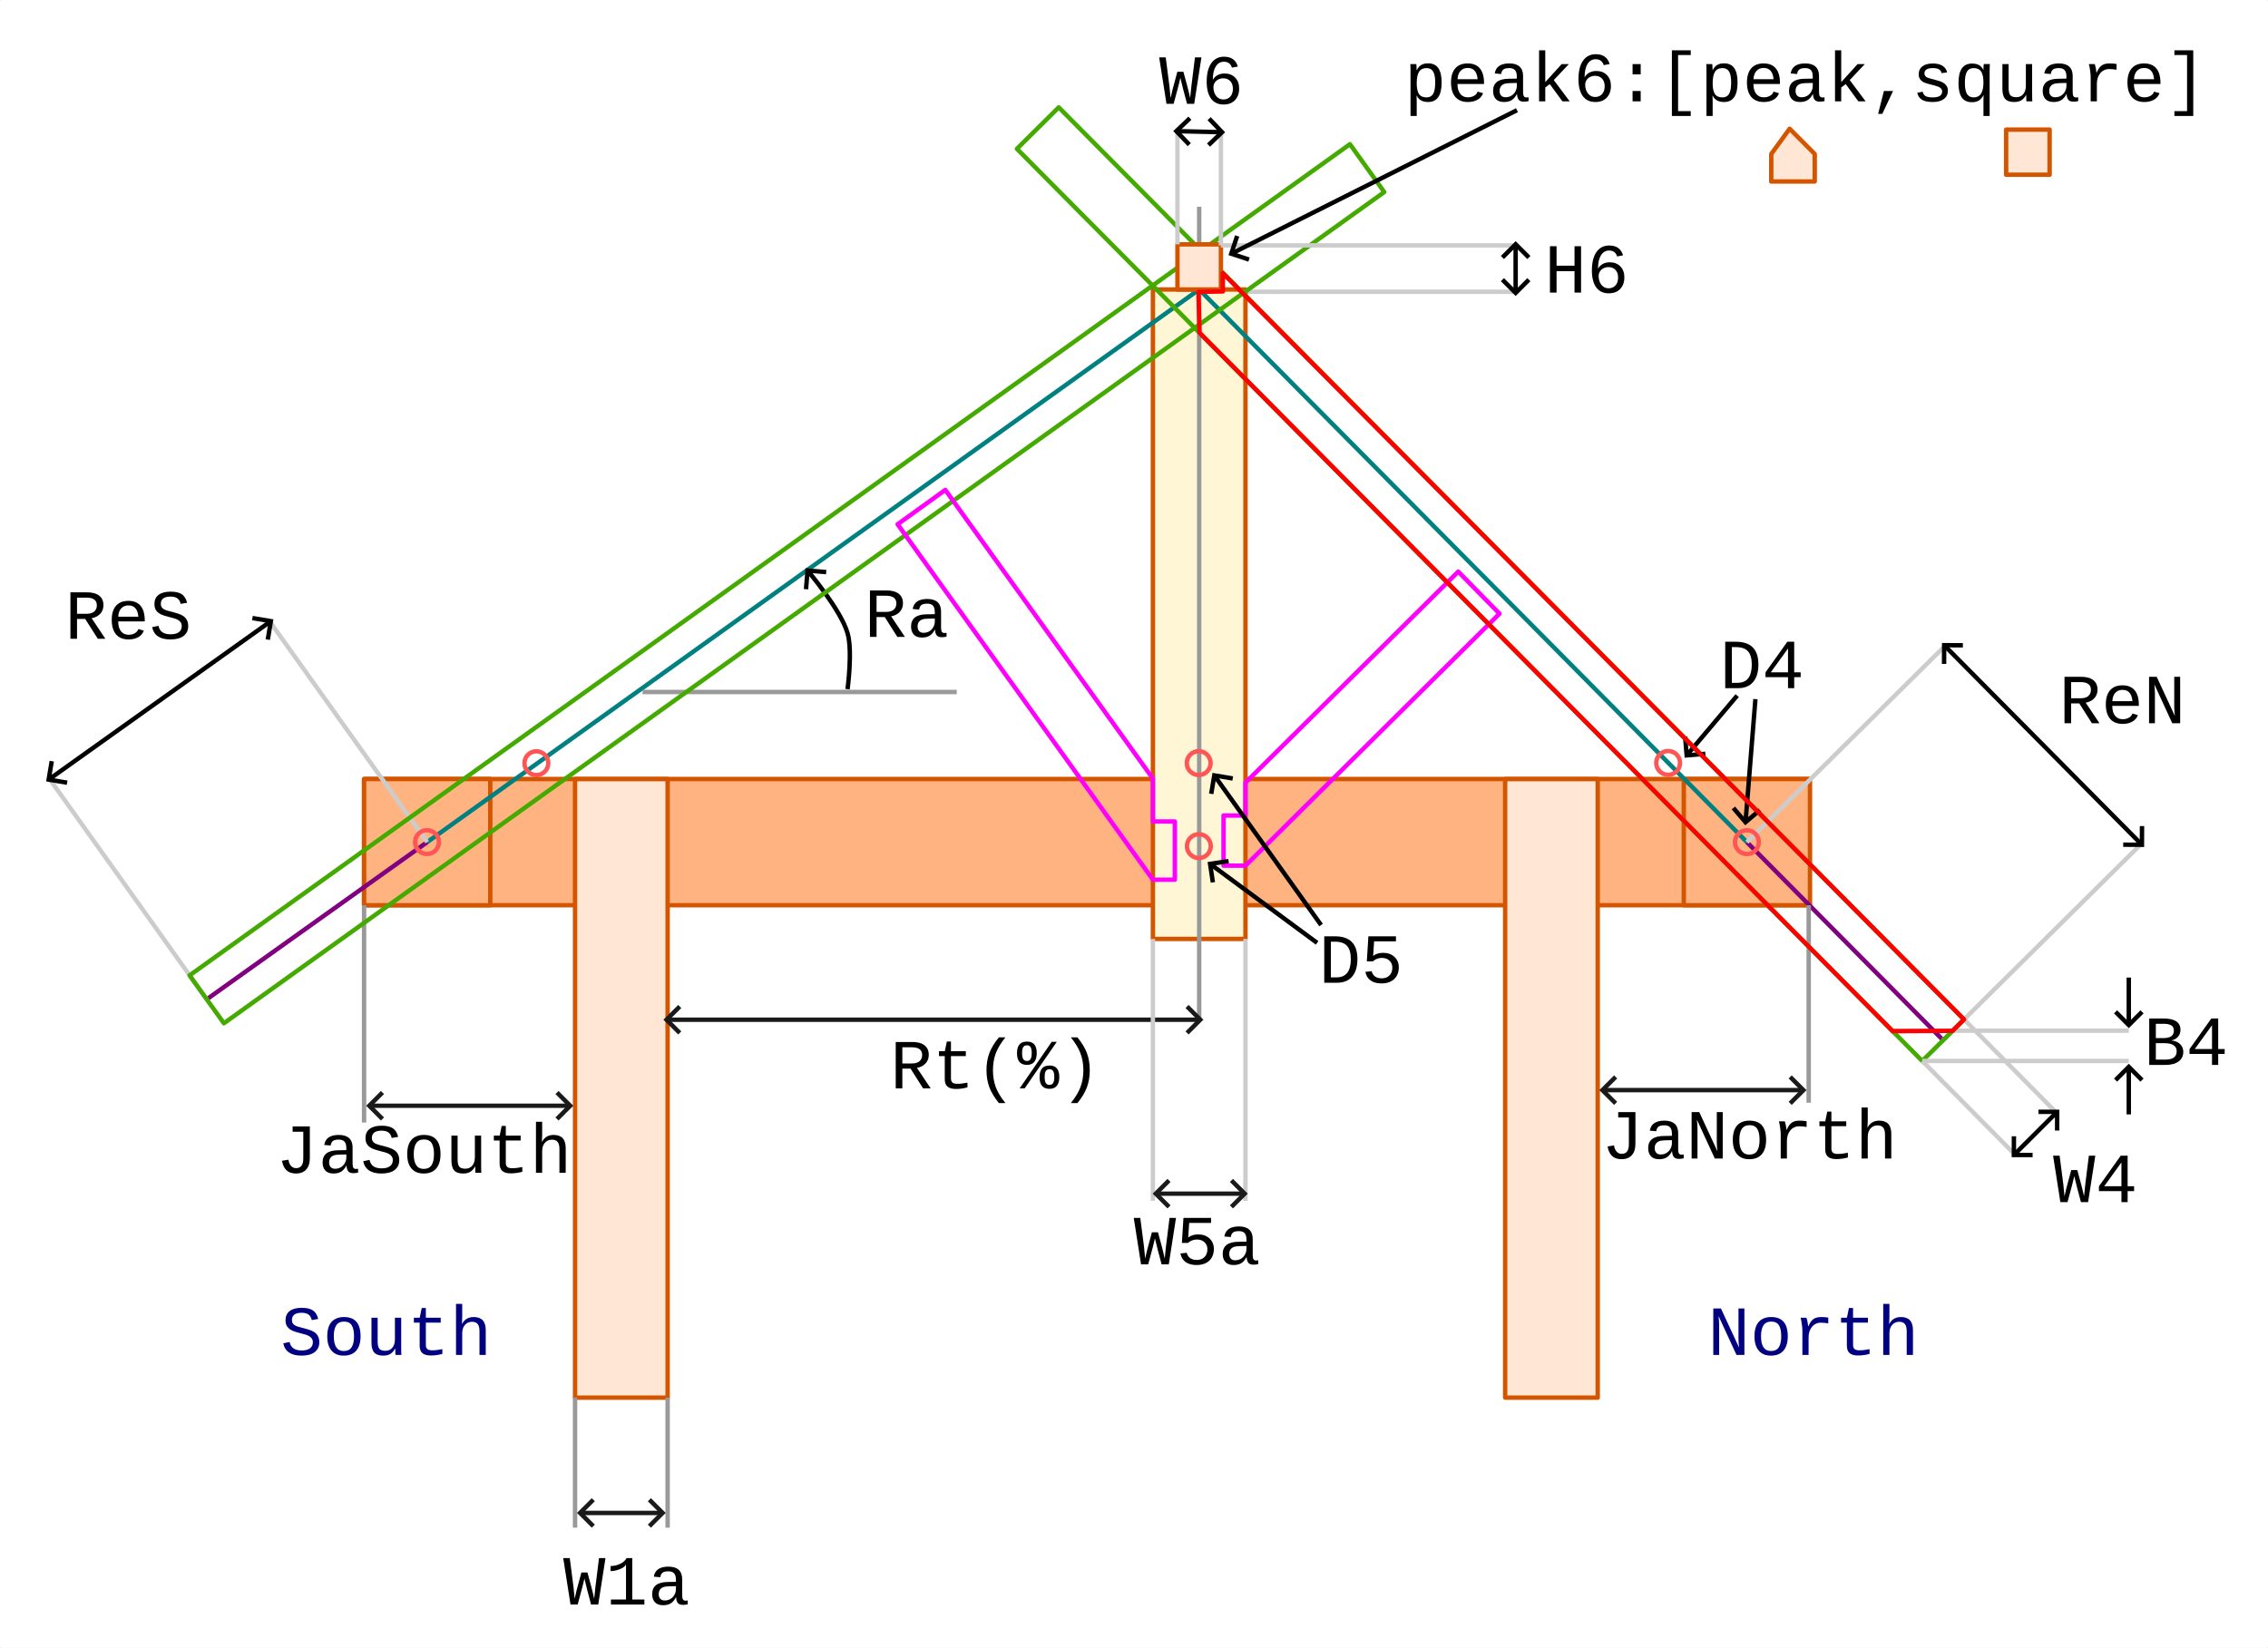
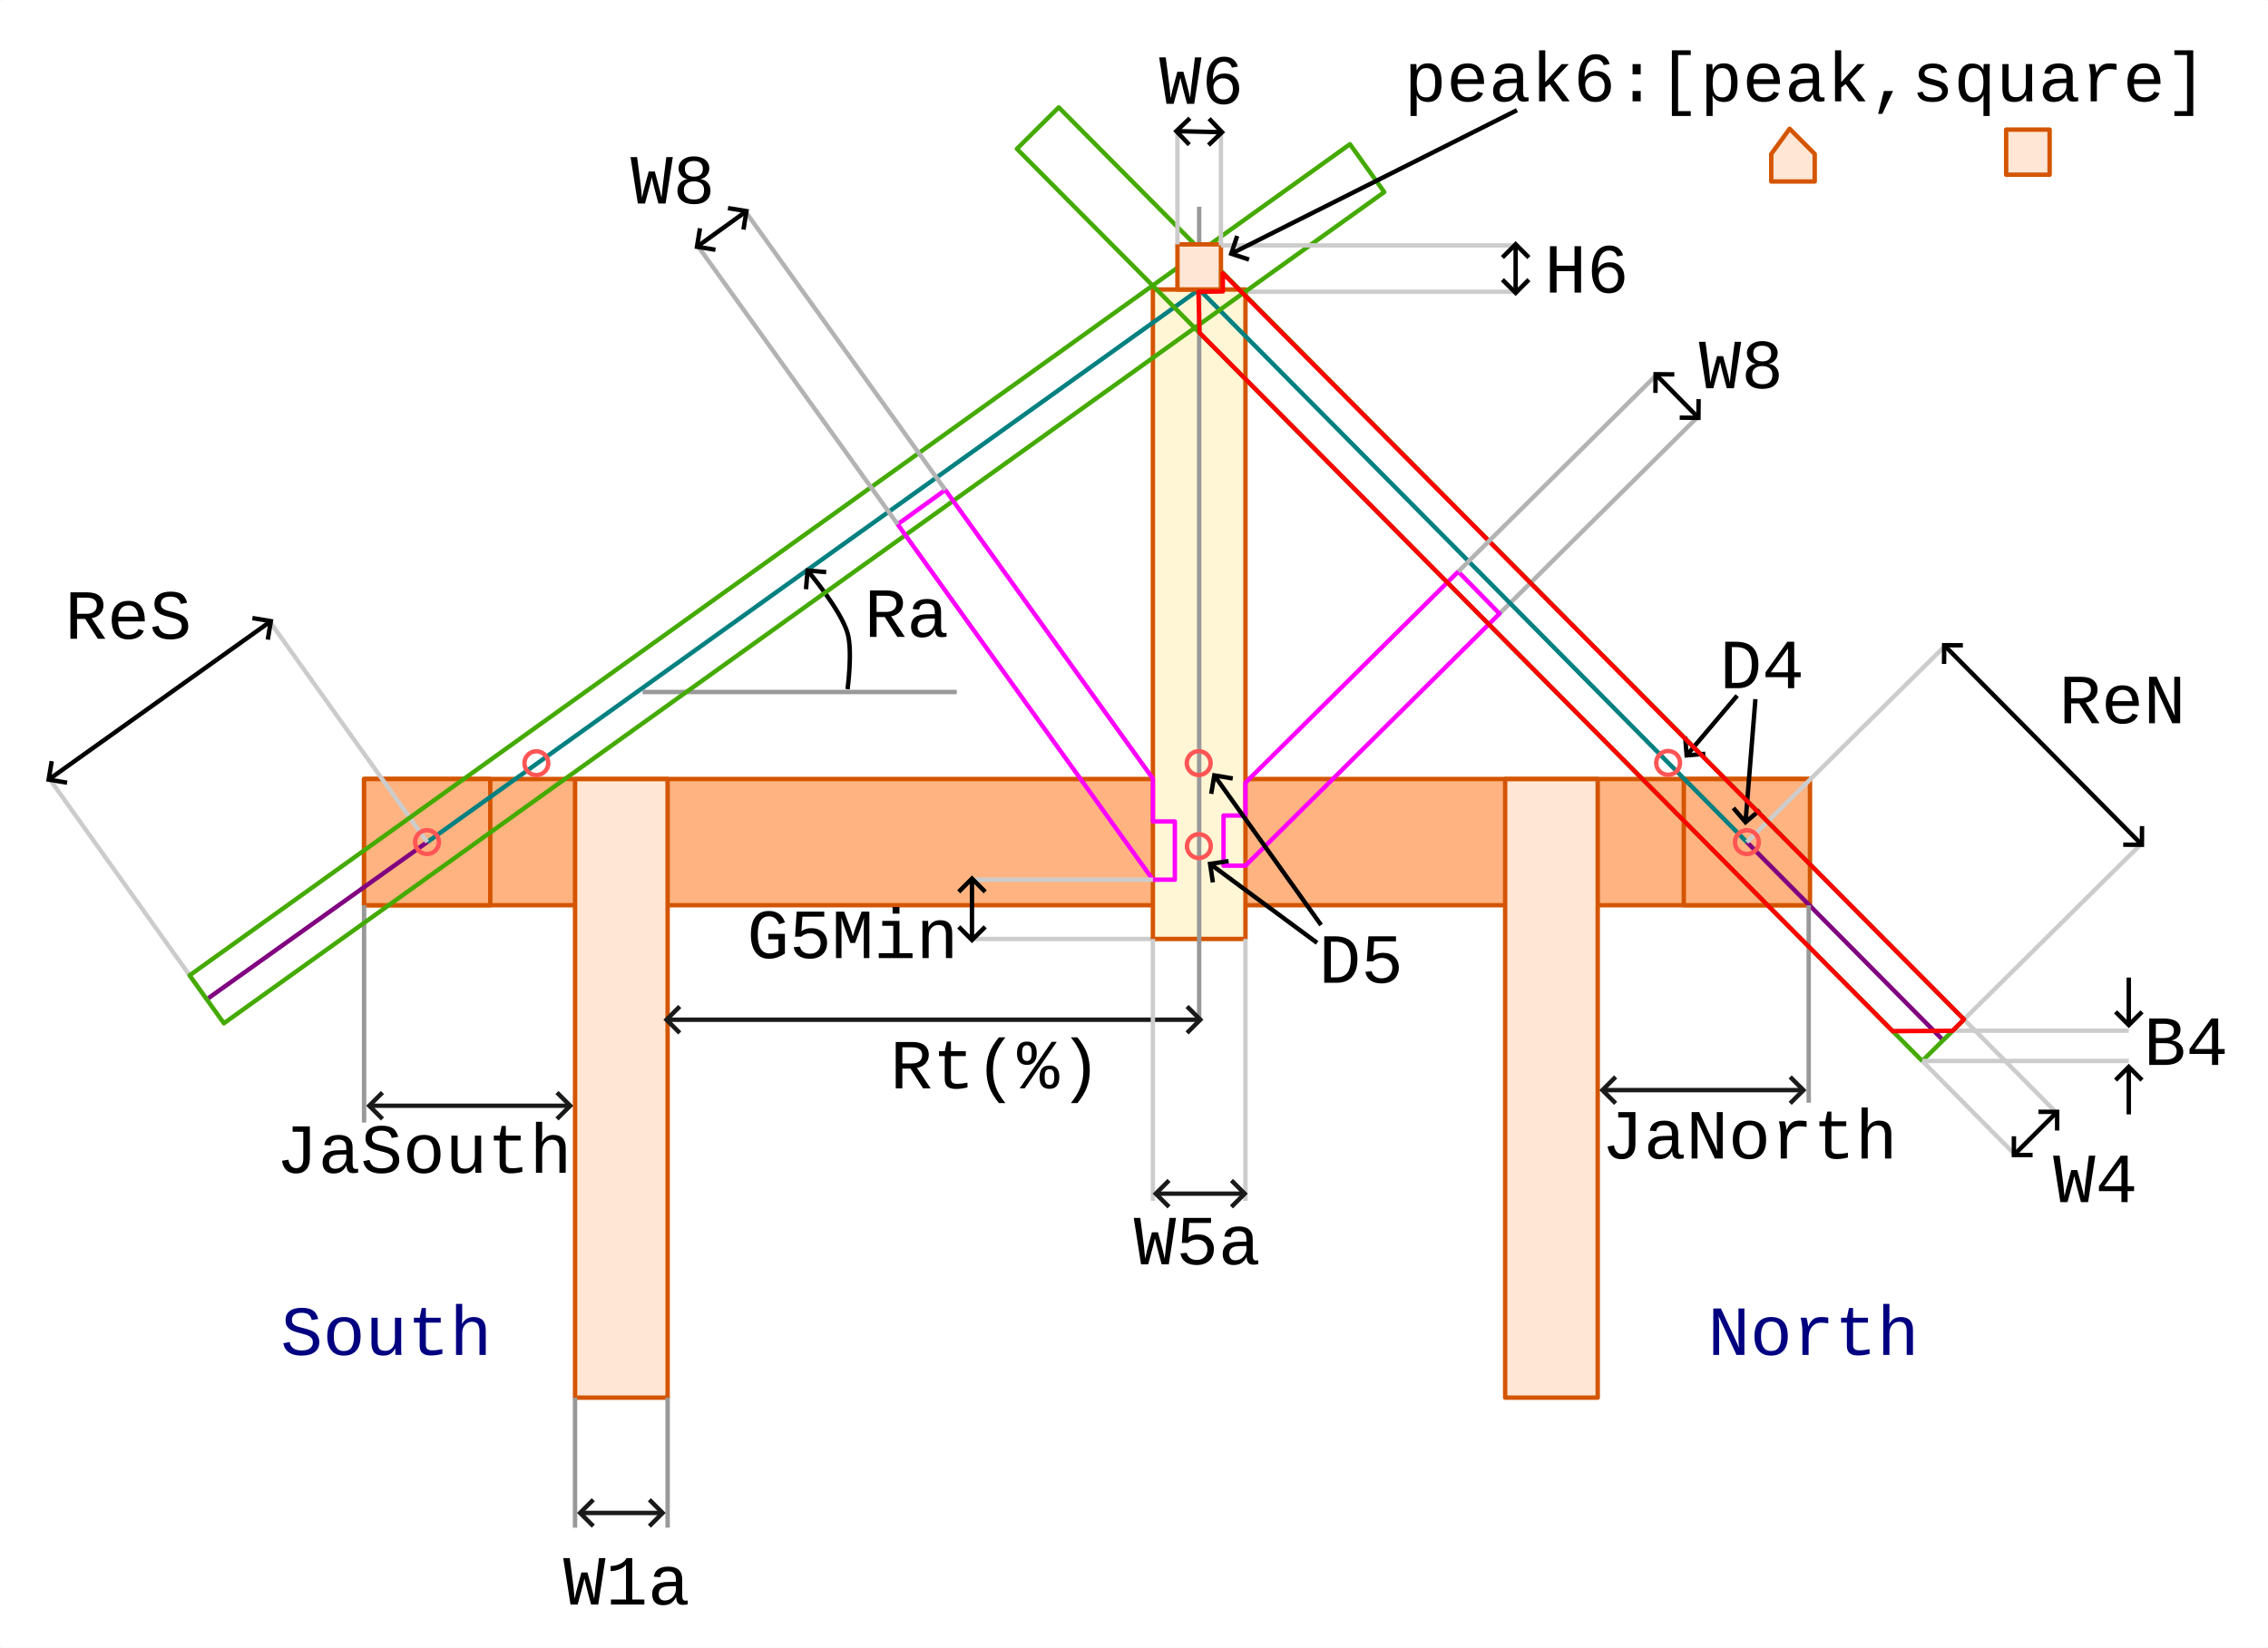
<svg xmlns="http://www.w3.org/2000/svg" width="515.082" height="374.324" viewBox="0 0 136.282 99.04" version="1.1" id="svg1">
  <defs id="defs1">
+     <rect x="419.102" y="1157.277" width="39.252" height="29.281" id="rect94" />
+     <rect x="107.984" y="1182.404" width="73.9" height="30.898" id="rect92" />
+     <rect x="85.686" y="1099.224" width="43.494" height="25.844" id="rect91" />
    <rect x="545.078" y="1354.144" width="49.553" height="40.145" id="rect64" />
    <rect x="368.227" y="1095.126" width="259.458" height="32.427" id="rect39" />
    <rect x="392.977" y="1188.134" width="27.544" height="21.848" id="rect48" />
    <rect x="271.413" y="1370.352" width="41.219" height="27.93" id="rect47" />
    <rect x="367.815" y="1103.895" width="38.082" height="23.2" id="rect46" />
    <rect x="380.694" y="1131.374" width="33.732" height="31.984" id="rect45" />
    <rect x="426.275" y="1131.12" width="48.965" height="28.987" id="rect41" />
    <rect x="407.885" y="1228.433" width="27.713" height="22.297" id="rect38" />
    <rect x="264.066" y="1511.77" width="76.73" height="48.167" id="rect58" />
    <rect x="481.12" y="1482.465" width="63.576" height="48.417" id="rect57" />
    <rect x="53.619" y="1135.261" width="75.562" height="46.506" id="rect56" />
    <rect x="242.087" y="1401.557" width="54.788" height="36.95" id="rect55" />
    <rect x="141.43" y="1450.611" width="47.78" height="22.297" id="rect53" />
    <rect x="201.315" y="1505.4" width="72.626" height="33.128" id="rect37" />
    <rect x="424.927" y="1456.982" width="77.723" height="28.031" id="rect15" />
    <rect x="99.52" y="1514.956" width="122.818" height="47.143" id="rect14" />
    <marker style="overflow:visible" id="ArrowWide" refX="0" refY="0" orient="auto-start-reverse" markerWidth="1" markerHeight="1" viewBox="0 0 1 1" preserveAspectRatio="xMidYMid">
      <path style="fill:none;stroke:context-stroke;stroke-width:1;stroke-linecap:butt" d="M 3,-3 0,0 3,3" transform="rotate(180,0.125,0)" id="path1" />
    </marker>
    <marker style="overflow:visible" id="ArrowWide-6" refX="0" refY="0" orient="auto-start-reverse" markerWidth="1" markerHeight="1" viewBox="0 0 1 1" preserveAspectRatio="xMidYMid">
      <path style="fill:none;stroke:context-stroke;stroke-width:1;stroke-linecap:butt" d="M 3,-3 0,0 3,3" transform="rotate(180,0.125,0)" id="path1-12" />
    </marker>
    <marker style="overflow:visible" id="ArrowWide-66" refX="0" refY="0" orient="auto-start-reverse" markerWidth="1" markerHeight="1" viewBox="0 0 1 1" preserveAspectRatio="xMidYMid">
      <path style="fill:none;stroke:context-stroke;stroke-width:1;stroke-linecap:butt" d="M 3,-3 0,0 3,3" transform="rotate(180,0.125,0)" id="path1-49" />
    </marker>
    <marker style="overflow:visible" id="ArrowWide-66-7" refX="0" refY="0" orient="auto-start-reverse" markerWidth="1" markerHeight="1" viewBox="0 0 1 1" preserveAspectRatio="xMidYMid">
      <path style="fill:none;stroke:context-stroke;stroke-width:1;stroke-linecap:butt" d="M 3,-3 0,0 3,3" transform="rotate(180,0.125,0)" id="path1-49-2" />
    </marker>
    <rect x="264.066" y="1511.77" width="80.784" height="43.212" id="rect58-1" />
    <marker style="overflow:visible" id="ArrowWide-66-7-2" refX="0" refY="0" orient="auto-start-reverse" markerWidth="1" markerHeight="1" viewBox="0 0 1 1" preserveAspectRatio="xMidYMid">
      <path style="fill:none;stroke:context-stroke;stroke-width:1;stroke-linecap:butt" d="M 3,-3 0,0 3,3" transform="rotate(180,0.125,0)" id="path1-49-2-7" />
    </marker>
    <marker style="overflow:visible" id="ArrowWide-79" refX="0" refY="0" orient="auto-start-reverse" markerWidth="1" markerHeight="1" viewBox="0 0 1 1" preserveAspectRatio="xMidYMid">
      <path style="fill:none;stroke:context-stroke;stroke-width:1;stroke-linecap:butt" d="M 3,-3 0,0 3,3" transform="rotate(180,0.125,0)" id="path1-20" />
    </marker>
    <marker style="overflow:visible" id="ArrowWide-79-2" refX="0" refY="0" orient="auto-start-reverse" markerWidth="1" markerHeight="1" viewBox="0 0 1 1" preserveAspectRatio="xMidYMid">
      <path style="fill:none;stroke:context-stroke;stroke-width:1;stroke-linecap:butt" d="M 3,-3 0,0 3,3" transform="rotate(180,0.125,0)" id="path1-20-8" />
    </marker>
  </defs>
  <g id="layer1" transform="translate(-4.587345,-287.4285)">
    <rect style="fill:#ffffff;fill-opacity:1;stroke:#ffffff;stroke-width:0.265;stroke-linejoin:round;stroke-dasharray:none" id="rect62" width="136.018" height="98.775" x="4.72" y="287.561" />
+     <path style="fill:#c8ab37;stroke:#b3b3b3;stroke-width:0.265;stroke-linejoin:round" d="M 94.691,324.31 106.599,312.494" id="path93-1" />
+     <path style="fill:#fff6d5;stroke:#cccccc;stroke-width:0.265;stroke-linejoin:round" d="M 62.992,343.862 H 73.864" id="path54-0-2-6" />
    <path style="fill:#ffe6d5;fill-opacity:0.3;stroke:#000000;stroke-width:0.265;stroke-linejoin:round;stroke-dasharray:none;marker-end:url(#ArrowWide-79)" d="m 132.504,346.181 v 2.79" id="path45-5" />
    <path style="fill:#fff6d5;stroke:#cccccc;stroke-width:0.265;stroke-linejoin:round" d="m 118.341,349.377 h 14.163" id="path54-0-6" />
    <path id="rect12-3-2-4-3-1" style="fill:#ffe6d5;stroke:#d45500;stroke-width:0.265;stroke-linejoin:round" d="m 111.02,298.336 v -1.652 l 1.104,-1.517 1.509,1.517 v 1.652 z" />
    <path style="fill:#fff6d5;stroke:#cccccc;stroke-width:0.265;stroke-linejoin:round" d="M 76.783,304.966 H 95.661" id="path54-0" />
    <rect style="fill:#ffb380;stroke:#d45500;stroke-width:0.265;stroke-linejoin:round" id="rect12" width="86.808" height="7.585" x="26.464" y="334.251" />
    <rect style="fill:#ffe6d5;stroke:#d45500;stroke-width:0.265;stroke-linejoin:round" id="rect12-3" width="37.178" height="5.562" x="-371.43" y="39.142" transform="rotate(-90)" />
    <rect style="fill:#ffe6d5;stroke:#d45500;stroke-width:0.265;stroke-linejoin:round" id="rect12-3-3" width="37.178" height="5.562" x="-371.43" y="95.031" transform="rotate(-90)" />
    <rect style="fill:#fff6d5;stroke:#d45500;stroke-width:0.265;stroke-linejoin:round" id="rect12-3-2" width="39.035" height="5.562" x="-343.862" y="73.864" transform="rotate(-90)" />
    <text xml:space="preserve" transform="matrix(0.2645833,0,0,0.2645833,-4.888195,-35.73439)" id="text13" style="font-size:16px;line-height:normal;font-family:'Liberation Mono';-inkscape-font-specification:'Liberation Mono';text-decoration-color:#000000;white-space:pre;shape-inside:url(#rect14);display:inline;fill:#000080;stroke-width:1;-inkscape-stroke:none;stop-color:#000000">
      <tspan x="99.52" y="1529.191" id="tspan1">South</tspan>
    </text>
    <text xml:space="preserve" transform="matrix(0.2645833,0,0,0.2645833,-5.225312,-20.3958)" id="text14" style="font-size:16px;line-height:normal;font-family:'Liberation Mono';-inkscape-font-specification:'Liberation Mono';text-decoration-color:#000000;white-space:pre;shape-inside:url(#rect15);display:inline;fill:#000080;stroke-width:1;-inkscape-stroke:none;stop-color:#000000">
      <tspan x="424.926" y="1471.219" id="tspan2">North</tspan>
    </text>
    <path style="fill:none;stroke:#999999;stroke-width:0.265;stroke-linejoin:round" d="m 76.645,299.854 v 48.861" id="path18" />
    <path style="fill:none;stroke:#1a1a1a;stroke-width:0.265;stroke-linejoin:round;marker-start:url(#ArrowWide);marker-end:url(#ArrowWide)" d="M 44.704,348.716 H 76.645" id="path21" />
    <text xml:space="preserve" transform="matrix(0.2645833,0,0,0.2645833,4.813029,-49.22482)" id="text23" style="font-size:16px;line-height:normal;font-family:'Liberation Mono';-inkscape-font-specification:'Liberation Mono';text-decoration-color:#000000;white-space:pre;shape-inside:url(#rect37);display:inline;fill:#000000;stroke-width:1;-inkscape-stroke:none;stop-color:#000000">
      <tspan x="201.314" y="1519.637" id="tspan3">Rt(%)</tspan>
    </text>
    <path style="fill:none;stroke:#999999;stroke-width:0.265;stroke-linejoin:round" d="m 39.142,371.43 v 7.817" id="path18-5" />
    <path style="fill:none;stroke:#999999;stroke-width:0.265;stroke-linejoin:round" d="m 44.704,371.43 v 7.817" id="path18-5-9" />
    <path style="fill:none;stroke:#1a1a1a;stroke-width:0.265;stroke-linejoin:round;marker-start:url(#ArrowWide-6);marker-end:url(#ArrowWide-6)" d="M 39.51,378.36 H 44.336" id="path21-9" />
    <text xml:space="preserve" transform="matrix(0.2645833,0,0,0.2645833,1.011351,-3.708286)" id="text53" style="font-size:16px;line-height:normal;font-family:'Liberation Mono';-inkscape-font-specification:'Liberation Mono';text-decoration-color:#000000;white-space:pre;shape-inside:url(#rect53);display:inline;fill:#000000;stroke-width:1;-inkscape-stroke:none;stop-color:#000000">
      <tspan x="141.43" y="1464.848" id="tspan4">W1a</tspan>
    </text>
    <rect style="fill:#ffb380;stroke:#d45500;stroke-width:0.265;stroke-linejoin:round" id="rect12-5" width="7.583" height="7.585" x="26.464" y="334.251" />
    <rect style="fill:#ffb380;stroke:#d45500;stroke-width:0.265;stroke-linejoin:round" id="rect12-5-0" width="7.583" height="7.585" x="105.765" y="334.251" />
    <path style="fill:none;stroke:#008080;stroke-width:0.265;stroke-linejoin:round" d="m 30.255,338.044 46.39,-33.217 32.911,33.217" id="path17" />
    <path style="fill:#fff6d5;stroke:#999999;stroke-width:0.265;stroke-linejoin:round" d="M 43.199,329.019 H 62.078" id="path54" />
    <path style="fill:none;stroke:#000000;stroke-width:0.265;stroke-linejoin:round;marker-end:url(#ArrowWide)" d="m 55.515,328.851 c 0,0 0.314,-2.292 0,-3.371 -0.41,-1.407 -2.36,-3.708 -2.36,-3.708" id="path55" />
    <text xml:space="preserve" transform="matrix(0.2645833,0,0,0.2645833,-7.525837,-48.88894)" id="text55" style="font-size:16px;line-height:normal;font-family:'Liberation Mono';-inkscape-font-specification:'Liberation Mono';text-decoration-color:#000000;white-space:pre;shape-inside:url(#rect55);display:inline;fill:#000000;stroke-width:1;-inkscape-stroke:none;stop-color:#000000">
      <tspan x="242.088" y="1415.793" id="tspan5">Ra</tspan>
    </text>
    <path style="fill:none;stroke:#800080;stroke-width:0.265;stroke-linejoin:round" d="M 17.011,347.491 30.255,338.044" id="path56" />
    <path style="fill:none;stroke:#cccccc;stroke-width:0.265;stroke-linejoin:round" d="m 20.809,324.8 9.447,13.244" id="path56-6" />
    <path style="fill:none;stroke:#cccccc;stroke-width:0.265;stroke-linejoin:round" d="m 7.565,334.247 9.447,13.244" id="path56-6-7" />
    <path style="fill:none;stroke:#000000;stroke-width:0.265;stroke-linejoin:round;marker-start:url(#ArrowWide);marker-end:url(#ArrowWide)" d="m 7.565,334.247 13.244,-9.447" id="path56-3" />
    <text xml:space="preserve" transform="matrix(0.2645833,0,0,0.2645833,-5.702188,21.6814)" id="text56" style="font-size:16px;line-height:normal;font-family:'Liberation Mono';-inkscape-font-specification:'Liberation Mono';text-decoration-color:#000000;white-space:pre;shape-inside:url(#rect56);display:inline;fill:#000000;stroke-width:1;-inkscape-stroke:none;stop-color:#000000">
      <tspan x="53.619" y="1149.498" id="tspan6">ReS</tspan>
    </text>
    <path style="fill:none;stroke:#800080;stroke-width:0.265;stroke-linejoin:round" d="m 109.556,338.044 11.79,11.901" id="path57" />
    <path style="fill:none;stroke:#cccccc;stroke-width:0.265;stroke-linejoin:round" d="m 109.556,338.044 11.901,-11.79" id="path57-5" />
    <path style="fill:none;stroke:#cccccc;stroke-width:0.265;stroke-linejoin:round" d="m 121.346,349.945 11.901,-11.79" id="path57-5-3" />
    <path style="fill:none;stroke:#000000;stroke-width:0.265;stroke-linejoin:round;marker-start:url(#ArrowWide);marker-end:url(#ArrowWide)" d="m 121.457,326.254 11.79,11.901" id="path57-8" />
    <text xml:space="preserve" transform="matrix(0.2645833,0,0,0.2645833,1.011351,-65.1053)" id="text57" style="font-size:16px;line-height:normal;font-family:'Liberation Mono';-inkscape-font-specification:'Liberation Mono';text-decoration-color:#000000;white-space:pre;shape-inside:url(#rect57);display:inline;fill:#000000;stroke-width:1;-inkscape-stroke:none;stop-color:#000000">
      <tspan x="481.119" y="1496.701" id="tspan7">ReN</tspan>
    </text>
    <path style="fill:none;stroke:#999999;stroke-width:0.265;stroke-linejoin:round" d="m 26.464,341.837 v 13.062" id="path18-5-9-4" />
    <path style="fill:none;stroke:#999999;stroke-width:0.265;stroke-linejoin:round" d="m 113.271,341.837 v 11.87" id="path18-5-9-4-8" />
    <path style="fill:none;stroke:#1a1a1a;stroke-width:0.265;stroke-linejoin:round;marker-start:url(#ArrowWide-66);marker-end:url(#ArrowWide-66)" d="M 26.841,353.887 H 38.785" id="path21-8" />
    <path style="fill:none;stroke:#1a1a1a;stroke-width:0.265;stroke-linejoin:round;marker-start:url(#ArrowWide-66-7);marker-end:url(#ArrowWide-66-7)" d="m 100.941,352.949 h 11.945" id="path21-8-1" />
    <text xml:space="preserve" transform="matrix(0.2645833,0,0,0.2645833,-48.7013,-45.83747)" id="text58" style="font-size:16px;line-height:normal;font-family:'Liberation Mono';-inkscape-font-specification:'Liberation Mono';text-decoration-color:#000000;white-space:pre;shape-inside:url(#rect58);display:inline;fill:#000000;stroke-width:1;-inkscape-stroke:none;stop-color:#000000">
      <tspan x="264.066" y="1526.006" id="tspan8">JaSouth</tspan>
    </text>
    <text xml:space="preserve" transform="matrix(0.2645833,0,0,0.2645833,30.95232,-46.69629)" id="text58-4" style="font-size:16px;line-height:normal;font-family:'Liberation Mono';-inkscape-font-specification:'Liberation Mono';text-decoration-color:#000000;white-space:pre;shape-inside:url(#rect58-1);display:inline;fill:#000000;stroke-width:1;-inkscape-stroke:none;stop-color:#000000">
      <tspan x="264.066" y="1526.006" id="tspan9">JaNorth</tspan>
    </text>
    <rect style="fill:none;stroke:#44aa00;stroke-width:0.265;stroke-linejoin:round" id="rect13-6-3" width="85.775" height="3.54" x="-188.592" y="290.607" transform="matrix(0.812882,-0.5824284,0.5825131,0.8128213,0,0)" />
    <rect style="fill:none;stroke:#44aa00;stroke-width:0.265;stroke-linejoin:round" id="rect13-6-1" width="77.232" height="3.54" x="256.695" y="158.589" transform="matrix(0.7043776,0.7098255,-0.7100391,0.7041623,0,0)" />
    <circle style="fill:none;stroke:#ff5555;stroke-width:0.265;stroke-linejoin:round" id="path22" cx="109.556" cy="338.044" r="0.716" />
    <circle style="fill:none;stroke:#ff5555;stroke-width:0.265;stroke-linejoin:round" id="path22-3" cx="104.824" cy="333.282" r="0.716" />
    <text xml:space="preserve" transform="scale(0.2645833)" id="text24" style="font-size:16px;line-height:normal;font-family:'Liberation Mono';-inkscape-font-specification:'Liberation Mono';text-decoration-color:#000000;white-space:pre;shape-inside:url(#rect38);display:inline;fill:#000000;stroke-width:1;-inkscape-stroke:none;stop-color:#000000">
      <tspan x="407.885" y="1242.67" id="tspan10">D4</tspan>
    </text>
    <path style="fill:none;stroke:#cccccc;stroke-width:0.265;stroke-linejoin:round" d="m 120.093,351.195 5.554,5.607" id="path57-8-2" />
    <path style="fill:none;stroke:#cccccc;stroke-width:0.265;stroke-linejoin:round" d="m 122.599,348.694 5.554,5.607" id="path57-8-2-5" />
    <path style="fill:none;stroke:#000000;stroke-width:0.265;stroke-linejoin:round;stroke-dasharray:none;marker-start:url(#ArrowWide);marker-end:url(#ArrowWide)" d="m 125.647,356.801 2.506,-2.5" id="path41" />
    <text xml:space="preserve" transform="matrix(0.2645833,0,0,0.2645833,15.17026,56.63564)" id="text41" style="font-size:16px;line-height:normal;font-family:'Liberation Mono';-inkscape-font-specification:'Liberation Mono';text-decoration-color:#000000;white-space:pre;shape-inside:url(#rect41);display:inline;fill:#000000;stroke-width:1;-inkscape-stroke:none;stop-color:#000000">
      <tspan x="426.275" y="1145.358" id="tspan11">W4</tspan>
    </text>
    <circle style="fill:none;stroke:#ff5555;stroke-width:0.265;stroke-linejoin:round" id="path22-9" cx="30.246" cy="338.041" r="0.716" />
    <circle style="fill:none;stroke:#ff5555;stroke-width:0.265;stroke-linejoin:round" id="path22-9-2" cx="36.817" cy="333.298" r="0.716" />
    <path style="fill:none;fill-opacity:0.3;stroke:#ff00ff;stroke-width:0.265;stroke-linejoin:round;stroke-dasharray:none" d="m 79.426,334.471 v 1.973 h -1.318 v 3.014 h 1.318 l 15.265,-15.147 -2.48,-2.526 z" id="path43" />
    <path style="fill:none;fill-opacity:0.3;stroke:#ff00ff;stroke-width:0.265;stroke-linejoin:round;stroke-dasharray:none" d="m 73.864,340.301 h 1.318 v -3.499 h -1.318 v -2.578 L 61.39,316.875 58.525,318.94 Z" id="path44" />
    <circle style="fill:none;stroke:#ff5555;stroke-width:0.265;stroke-linejoin:round" id="path22-3-6" cx="76.626" cy="338.284" r="0.716" />
    <circle style="fill:none;stroke:#ff5555;stroke-width:0.265;stroke-linejoin:round" id="path22-3-6-7" cx="76.616" cy="333.293" r="0.716" />
    <rect style="fill:#ffe6d5;stroke:#d45500;stroke-width:0.265;stroke-linejoin:round" id="rect12-3-2-4" width="2.711" height="2.613" x="-304.827" y="75.339" transform="rotate(-90)" />
    <path style="fill:none;stroke:#000000;stroke-width:0.265;stroke-linejoin:round;stroke-dasharray:none;marker-start:url(#ArrowWide)" d="m 105.981,332.777 2.992,-3.54" id="path39" />
    <path style="fill:none;stroke:#000000;stroke-width:0.265;stroke-linejoin:round;stroke-dasharray:none;marker-start:url(#ArrowWide)" d="m 109.479,336.78 0.59,-7.332" id="path40" />
    <path style="fill:#fff6d5;stroke:#cccccc;stroke-width:0.265;stroke-linejoin:round" d="M 77.952,302.176 H 95.661" id="path54-0-8" />
    <path style="fill:#ffe6d5;fill-opacity:0.3;stroke:#000000;stroke-width:0.265;stroke-linejoin:round;stroke-dasharray:none;marker-start:url(#ArrowWide);marker-end:url(#ArrowWide)" d="m 95.661,302.176 v 2.79" id="path45" />
    <text xml:space="preserve" transform="matrix(0.2645833,0,0,0.2645833,-3.337287,1.907021)" id="text45" style="font-size:16px;line-height:normal;font-family:'Liberation Mono';-inkscape-font-specification:'Liberation Mono';text-decoration-color:#000000;white-space:pre;shape-inside:url(#rect45);display:inline;fill:#000000;stroke-width:1;-inkscape-stroke:none;stop-color:#000000">
      <tspan x="380.695" y="1145.611" id="tspan12">H6</tspan>
    </text>
    <path style="fill:#fff6d5;stroke:#cccccc;stroke-width:0.265;stroke-linejoin:round" d="m 75.339,302.116 v -6.804" id="path54-0-8-9" />
    <path style="fill:#fff6d5;stroke:#cccccc;stroke-width:0.265;stroke-linejoin:round" d="m 77.952,302.176 v -6.804" id="path54-0-8-9-9" />
    <path style="fill:#ffe6d5;fill-opacity:0.3;stroke:#000000;stroke-width:0.265;stroke-linejoin:round;stroke-dasharray:none;marker-start:url(#ArrowWide);marker-end:url(#ArrowWide)" d="m 75.339,295.312 2.613,0.06" id="path46" />
    <text xml:space="preserve" transform="matrix(0.2645833,0,0,0.2645833,-23.07528,-2.170705)" id="text46" style="font-size:16px;line-height:normal;font-family:'Liberation Mono';-inkscape-font-specification:'Liberation Mono';text-decoration-color:#000000;white-space:pre;shape-inside:url(#rect46);display:inline;fill:#000000;stroke-width:1;-inkscape-stroke:none;stop-color:#000000">
      <tspan x="367.814" y="1118.131" id="tspan13">W6</tspan>
    </text>
    <path style="fill:#fff6d5;stroke:#cccccc;stroke-width:0.265;stroke-linejoin:round" d="M 73.864,359.605 V 343.862" id="path54-0-8-9-9-9" />
    <path style="fill:#fff6d5;stroke:#cccccc;stroke-width:0.265;stroke-linejoin:round" d="M 79.426,359.605 V 343.862" id="path54-0-8-9-9-9-7" />
    <path style="fill:none;stroke:#1a1a1a;stroke-width:0.265;stroke-linejoin:round;marker-start:url(#ArrowWide-66-7-2);marker-end:url(#ArrowWide-66-7-2)" d="M 74.103,359.171 H 79.312" id="path21-8-1-1" />
    <text xml:space="preserve" transform="matrix(0.2645833,0,0,0.2645833,0.902779,-2.920126)" id="text47" style="font-size:16px;line-height:normal;font-family:'Liberation Mono';-inkscape-font-specification:'Liberation Mono';text-decoration-color:#000000;white-space:pre;shape-inside:url(#rect47);display:inline;fill:#000000;stroke-width:1;-inkscape-stroke:none;stop-color:#000000">
      <tspan x="271.412" y="1384.588" id="tspan14">W5a</tspan>
    </text>
    <text xml:space="preserve" transform="matrix(0.2645833,0,0,0.2645833,-20.14899,28.36694)" id="text48" style="font-size:16px;line-height:normal;font-family:'Liberation Mono';-inkscape-font-specification:'Liberation Mono';text-decoration-color:#000000;white-space:pre;shape-inside:url(#rect48);display:inline;fill:#000000;stroke-width:1;-inkscape-stroke:none;stop-color:#000000">
      <tspan x="392.977" y="1202.371" id="tspan15">D5</tspan>
    </text>
    <path style="fill:#ffe6d5;fill-opacity:0.3;stroke:#000000;stroke-width:0.265;stroke-linejoin:round;stroke-dasharray:none;marker-start:url(#ArrowWide)" d="m 77.592,334.086 6.377,8.939" id="path48" />
    <path style="fill:#ffe6d5;fill-opacity:0.3;stroke:#000000;stroke-width:0.265;stroke-linejoin:round;stroke-dasharray:none;marker-start:url(#ArrowWide)" d="m 77.354,339.39 6.377,4.708" id="path49" />
    <text xml:space="preserve" transform="matrix(0.2645833,0,0,0.2645833,-8.466667,0)" id="text4" style="font-size:16px;line-height:normal;font-family:'Liberation Mono';-inkscape-font-specification:'Liberation Mono';text-decoration-color:#000000;white-space:pre;shape-inside:url(#rect39);display:inline;fill:#000000;stroke-width:1;-inkscape-stroke:none;stop-color:#000000">
      <tspan x="368.227" y="1109.361" id="tspan16">peak6:[peak,square]</tspan>
    </text>
    <rect style="fill:#ffe6d5;stroke:#d45500;stroke-width:0.265;stroke-linejoin:round" id="rect12-3-2-4-3" width="2.711" height="2.613" x="-297.93" y="125.135" transform="rotate(-90)" />
    <path style="fill:#ffffff;stroke:#000000;stroke-width:0.265;stroke-linejoin:round;marker-start:url(#ArrowWide)" d="m 78.633,302.647 17.109,-8.596" id="path60" />
    <path style="fill:#fff6d5;stroke:#cccccc;stroke-width:0.265;stroke-linejoin:round" d="m 120.093,351.195 h 12.411" id="path54-0-3" />
    <path style="fill:none;fill-opacity:0.3;stroke:#ff0000;stroke-width:0.265;stroke-linejoin:round;stroke-dasharray:none" d="m 78.067,303.851 0.002,1.093 -1.467,0.025 0.065,2.462 41.648,41.972 3.598,-0.018 0.69,-0.686 z" id="path42" />
    <path style="fill:#ffe6d5;fill-opacity:0.3;stroke:#000000;stroke-width:0.265;stroke-linejoin:round;stroke-dasharray:none;marker-end:url(#ArrowWide-79-2)" d="m 132.504,354.407 v -2.79" id="path45-5-3" />
    <text xml:space="preserve" transform="matrix(0.2645833,0,0,0.2645833,-10.82038,-10.61803)" id="text63" style="font-size:16px;line-height:normal;font-family:'Liberation Mono';-inkscape-font-specification:'Liberation Mono';text-decoration-color:#000000;white-space:pre;shape-inside:url(#rect64);display:inline;fill:#000000;stroke-width:1;-inkscape-stroke:none;stop-color:#000000">
      <tspan x="545.078" y="1368.381" id="tspan17">B4</tspan>
    </text>
+     <path style="fill:#c8ab37;stroke:#b3b3b3;stroke-width:0.265;stroke-linejoin:round" d="M 61.39,316.875 49.389,300.156" id="path67" />
+     <path style="fill:#c8ab37;stroke:#b3b3b3;stroke-width:0.265;stroke-linejoin:round" d="M 58.525,318.94 46.523,302.221" id="path67-3" />
+     <path style="fill:#c8ab37;stroke:#000000;stroke-width:0.265;stroke-linejoin:round;marker-start:url(#ArrowWide);marker-end:url(#ArrowWide)" d="m 46.523,302.221 2.865,-2.065" id="path91" />
+     <text xml:space="preserve" transform="matrix(0.2645833,0,0,0.2645833,19.80562,5.056754)" id="text91" style="font-size:16px;line-height:normal;font-family:'Liberation Mono';-inkscape-font-specification:'Liberation Mono';text-decoration-color:#000000;white-space:pre;shape-inside:url(#rect91);fill:#000000;stroke-width:1;-inkscape-stroke:none;stop-color:#000000">
+       <tspan x="85.686" y="1113.459" id="tspan18">W8</tspan>
+     </text>
+     <path style="fill:#fff6d5;stroke:#cccccc;stroke-width:0.265;stroke-linejoin:round" d="M 62.992,340.301 H 73.864" id="path54-0-2" />
+     <path style="fill:#c8ab37;stroke:#000000;stroke-width:0.265;stroke-linejoin:round;marker-start:url(#ArrowWide);marker-end:url(#ArrowWide)" d="m 62.992,340.301 v 3.561" id="path92" />
+     <text xml:space="preserve" transform="matrix(0.2645833,0,0,0.2645833,20.90125,28.4021)" id="text92" style="font-size:16px;line-height:normal;font-family:'Liberation Mono';-inkscape-font-specification:'Liberation Mono';text-decoration-color:#000000;white-space:pre;shape-inside:url(#rect92);fill:#000000;stroke-width:1;-inkscape-stroke:none;stop-color:#000000">
+       <tspan x="107.984" y="1196.641" id="tspan19">G5Min</tspan>
+     </text>
+     <path style="fill:#c8ab37;stroke:#b3b3b3;stroke-width:0.265;stroke-linejoin:round" d="M 92.211,321.785 104.118,309.968" id="path93" />
+     <path style="fill:#c8ab37;stroke:#000000;stroke-width:0.265;stroke-linejoin:round;marker-start:url(#ArrowWide);marker-end:url(#ArrowWide)" d="m 104.118,309.968 2.48,2.526" id="path94" />
+     <text xml:space="preserve" transform="matrix(0.2645833,0,0,0.2645833,-4.214099,0.7987148)" id="text94" style="font-size:16px;line-height:normal;font-family:'Liberation Mono';-inkscape-font-specification:'Liberation Mono';text-decoration-color:#000000;white-space:pre;shape-inside:url(#rect94);fill:#000000;stroke-width:1;-inkscape-stroke:none;stop-color:#000000">
+       <tspan x="419.102" y="1171.514" id="tspan20">W8</tspan>
+     </text>
  </g>
</svg>
